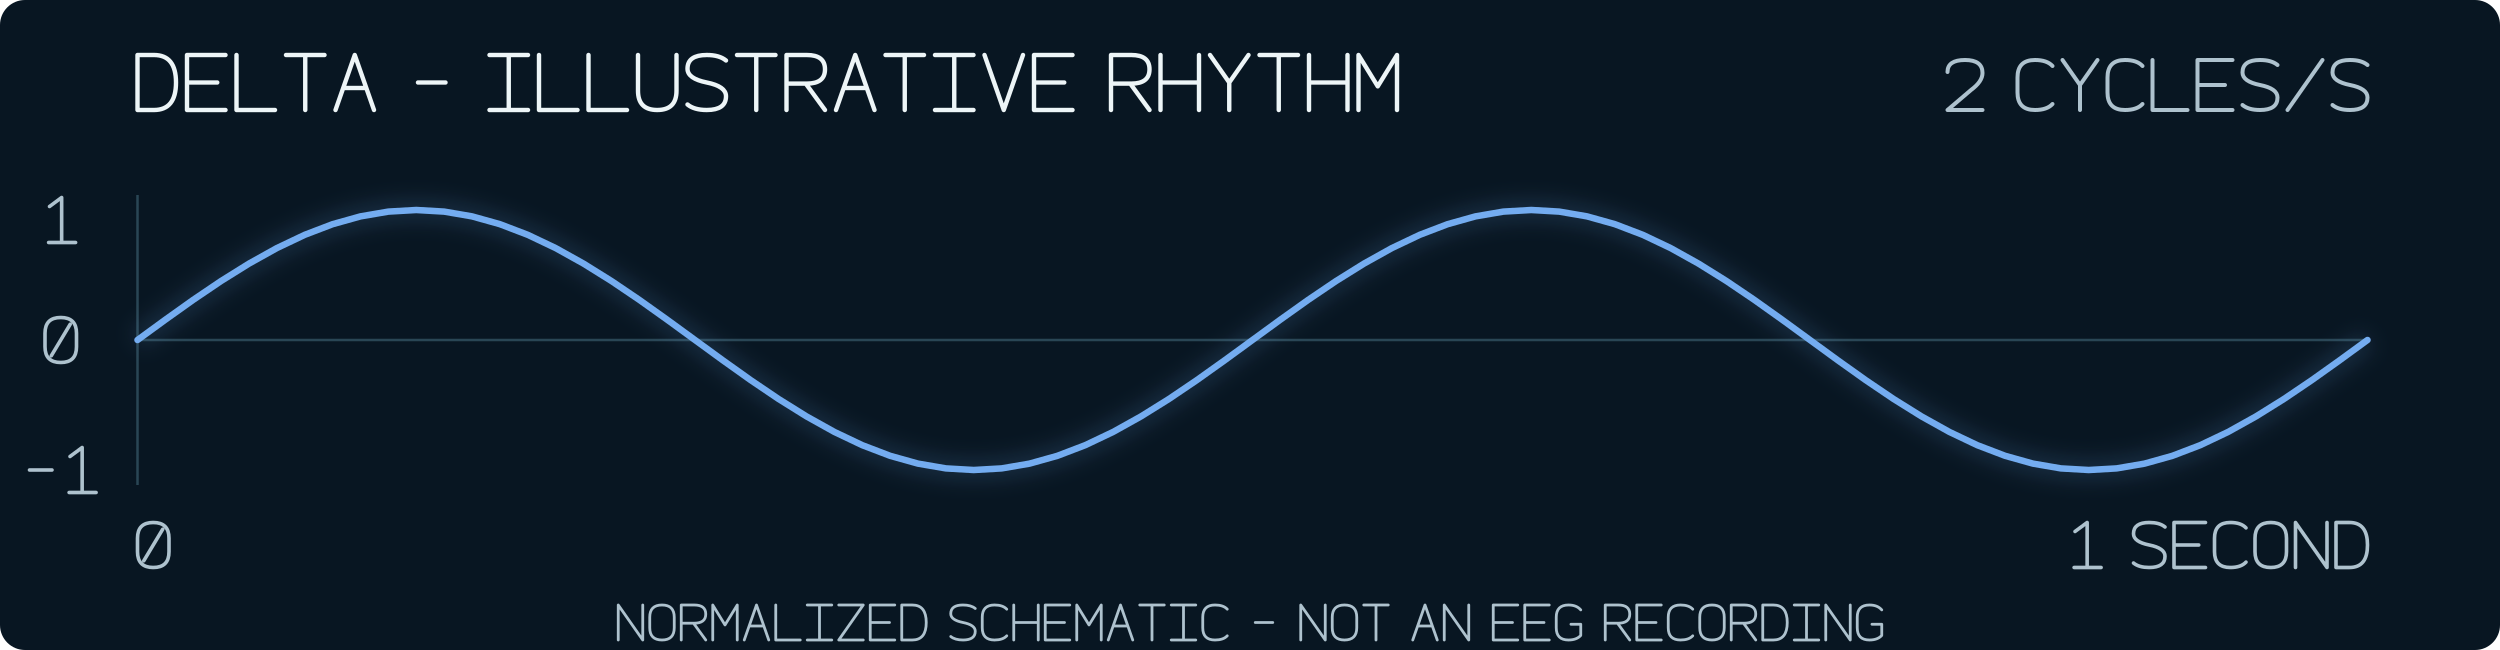
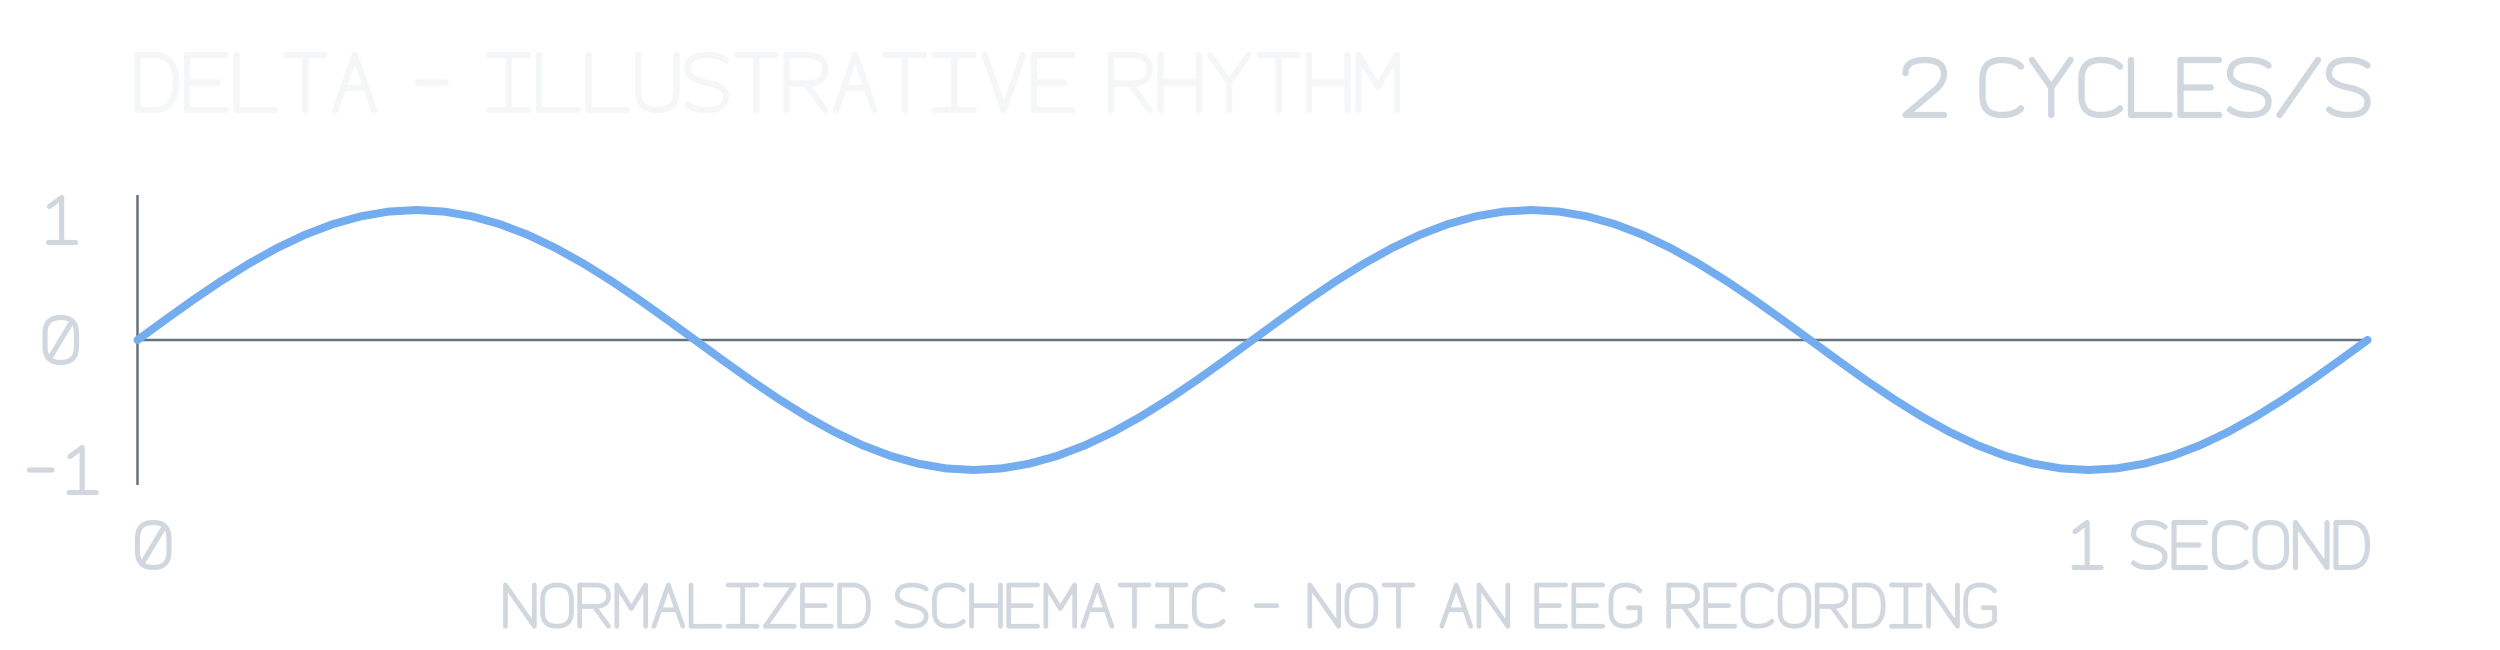
<svg xmlns="http://www.w3.org/2000/svg" xmlns:xlink="http://www.w3.org/1999/xlink" width="1000" height="260" viewBox="0 0 1000 260" role="img" aria-labelledby="title desc">
  <defs>
    <path id="g65" d="M0 10L3.5 0L7 10M1.4 6H5.6" />
    <path id="g66" d="M0 10V0H3.8Q7 0 7 2.5Q7 5 3.8 5H0M3.8 5Q7 5 7 7.5Q7 10 3.8 10H0" />
    <path id="g67" d="M7 1.2Q5.9 0 3.5 0Q0 0 0 3.5V6.5Q0 10 3.5 10Q5.9 10 7 8.8" />
    <path id="g68" d="M0 0V10H3Q7 10 7 5Q7 0 3 0Z" />
    <path id="g69" d="M7 0H0V10H7M0 5H5.5" />
    <path id="g70" d="M7 0H0V10M0 5H5.5" />
    <path id="g71" d="M7 1.4Q5.8 0 3.5 0Q0 0 0 3.5V6.5Q0 10 3.5 10Q5.8 10 7 8.7V5.5H4.2" />
    <path id="g72" d="M0 0V10M7 0V10M0 5H7" />
    <path id="g73" d="M0 0H7M3.5 0V10M0 10H7" />
    <path id="g74" d="M0 0H7V7Q7 10 3.5 10Q0 10 0 7" />
    <path id="g75" d="M0 0V10M7 0L0 6M2.9 3.5L7 10" />
    <path id="g76" d="M0 0V10H7" />
    <path id="g77" d="M0 10V0L3.5 5.7L7 0V10" />
    <path id="g78" d="M0 10V0L7 10V0" />
    <path id="g79" d="M3.5 0Q0 0 0 3.5V6.5Q0 10 3.5 10Q7 10 7 6.5V3.5Q7 0 3.5 0Z" />
    <path id="g80" d="M0 10V0H3.7Q7 0 7 2.6Q7 5.2 3.7 5.2H0" />
    <path id="g81" d="M3.5 0Q0 0 0 3.5V6.5Q0 10 3.5 10Q7 10 7 6.5V3.5Q7 0 3.5 0M4.5 7L8 11" />
    <path id="g82" d="M0 10V0H3.7Q7 0 7 2.6Q7 5.2 3.7 5.2H0M3.5 5.2L7 10" />
    <path id="g83" d="M7 1Q5.8 0 3.5 0Q0 0 0 2.5Q0 4.3 3.5 5Q7 5.7 7 7.5Q7 10 3.5 10Q1.2 10 0 9" />
    <path id="g84" d="M0 0H7M3.5 0V10" />
    <path id="g85" d="M0 0V6.5Q0 10 3.5 10Q7 10 7 6.5V0" />
    <path id="g86" d="M0 0L3.5 10L7 0" />
    <path id="g87" d="M0 0L1.5 10L3.5 4.5L5.5 10L7 0" />
    <path id="g88" d="M0 0L7 10M7 0L0 10" />
    <path id="g89" d="M0 0L3.5 5L7 0M3.5 5V10" />
    <path id="g90" d="M0 0H7L0 10H7" />
    <path id="g48" d="M3.5 0Q0 0 0 3.5V6.5Q0 10 3.5 10Q7 10 7 6.5V3.5Q7 0 3.5 0ZM1.4 8.5L5.6 1.5" />
    <path id="g49" d="M1 2L3.7 0V10M0.8 10H6.8" />
    <path id="g50" d="M0 2.4Q0 0 3.5 0Q7 0 7 2.6Q7 4.3 4.7 6L0 10H7" />
    <path id="g51" d="M0 1Q1.1 0 3.5 0Q7 0 7 2.5Q7 5 3.5 5M2.7 5Q7 5 7 7.5Q7 10 3.5 10Q1.1 10 0 9" />
    <path id="g52" d="M5.5 10V0L0 6.7H7" />
    <path id="g53" d="M7 0H0V4.8H3.5Q7 4.8 7 7.4Q7 10 3.5 10Q1.1 10 0 9" />
    <path id="g54" d="M6.7 1Q5.8 0 3.5 0Q0 0 0 4V6.8Q0 10 3.5 10Q7 10 7 7Q7 4.5 3.5 4.5H0" />
    <path id="g55" d="M0 0H7L2 10" />
    <path id="g56" d="M3.5 0Q0 0 0 2.5Q0 5 3.5 5Q7 5 7 2.5Q7 0 3.5 0ZM3.5 5Q0 5 0 7.5Q0 10 3.5 10Q7 10 7 7.5Q7 5 3.5 5Z" />
    <path id="g57" d="M7 5.5H3.5Q0 5.5 0 2.8Q0 0 3.5 0Q7 0 7 3.3V6Q7 10 3.5 10Q1.2 10 0.3 9" />
    <path id="g45" d="M1 5H6" />
    <path id="g46" d="M3.4 9.5L3.6 9.5" />
    <path id="g44" d="M3.8 9L2.8 11" />
    <path id="g58" d="M3.4 2.3L3.6 2.3M3.4 7.7L3.6 7.7" />
    <path id="g47" d="M0 10L7 0" />
    <path id="g60" d="M6.5 1L0.5 5L6.5 9" />
    <path id="g62" d="M0.5 1L6.5 5L0.5 9" />
    <path id="g40" d="M5.5 0Q1.5 5 5.5 10" />
    <path id="g41" d="M1.5 0Q5.5 5 1.5 10" />
    <path id="g43" d="M0 5H7M3.5 1.5V8.5" />
-     <filter id="wave-glow" x="-20%" y="-100%" width="140%" height="300%">
-       <feGaussianBlur stdDeviation="4" />
-     </filter>
  </defs>
-   <rect width="1000" height="260" rx="10" fill="#081622" />
-   <g data-lettering="DELTA - ILLUSTRATIVE RHYTHM" aria-label="DELTA - ILLUSTRATIVE RHYTHM" transform="translate(55.000 22) scale(2.2)" fill="none" stroke="#edf5f7" stroke-width=".8" stroke-linecap="round" stroke-linejoin="round">
+   <g data-lettering="DELTA - ILLUSTRATIVE RHYTHM" aria-label="DELTA - ILLUSTRATIVE RHYTHM" transform="translate(55.000 22) scale(2.2)" fill="none" stroke="#f4f6f8" stroke-width="1.15" stroke-linecap="round" stroke-linejoin="round">
    <use xlink:href="#g68" x="0" />
    <use xlink:href="#g69" x="9" />
    <use xlink:href="#g76" x="18" />
    <use xlink:href="#g84" x="27" />
    <use xlink:href="#g65" x="36" />
    <use xlink:href="#g45" x="50" />
    <use xlink:href="#g73" x="64" />
    <use xlink:href="#g76" x="73" />
    <use xlink:href="#g76" x="82" />
    <use xlink:href="#g85" x="91" />
    <use xlink:href="#g83" x="100" />
    <use xlink:href="#g84" x="109" />
    <use xlink:href="#g82" x="118" />
    <use xlink:href="#g65" x="127" />
    <use xlink:href="#g84" x="136" />
    <use xlink:href="#g73" x="145" />
    <use xlink:href="#g86" x="154" />
    <use xlink:href="#g69" x="163" />
    <use xlink:href="#g82" x="177" />
    <use xlink:href="#g72" x="186" />
    <use xlink:href="#g89" x="195" />
    <use xlink:href="#g84" x="204" />
    <use xlink:href="#g72" x="213" />
    <use xlink:href="#g77" x="222" />
  </g>
-   <g data-lettering="2 CYCLES/S" aria-label="2 CYCLES/S" transform="translate(779.000 24) scale(2)" fill="none" stroke="#aec2ce" stroke-width=".8" stroke-linecap="round" stroke-linejoin="round">
+   <g data-lettering="2 CYCLES/S" aria-label="2 CYCLES/S" transform="translate(762.200 24) scale(2.2)" fill="none" stroke="#d0d7df" stroke-width="1.15" stroke-linecap="round" stroke-linejoin="round">
    <use xlink:href="#g50" x="0" />
    <use xlink:href="#g67" x="14" />
    <use xlink:href="#g89" x="23" />
    <use xlink:href="#g67" x="32" />
    <use xlink:href="#g76" x="41" />
    <use xlink:href="#g69" x="50" />
    <use xlink:href="#g83" x="59" />
    <use xlink:href="#g47" x="68" />
    <use xlink:href="#g83" x="77" />
  </g>
-   <path d="M55 78V194 M55 136H947" stroke="#294655" fill="none" />
-   <path d="M55.00 136.00 L66.15 127.87 L77.30 119.93 L88.45 112.39 L99.60 105.44 L110.75 99.23 L121.90 93.93 L133.05 89.67 L144.20 86.55 L155.35 84.64 L166.50 84.00 L177.65 84.64 L188.80 86.55 L199.95 89.67 L211.10 93.93 L222.25 99.23 L233.40 105.44 L244.55 112.39 L255.70 119.93 L266.85 127.87 L278.00 136.00 L289.15 144.13 L300.30 152.07 L311.45 159.61 L322.60 166.56 L333.75 172.77 L344.90 178.07 L356.05 182.33 L367.20 185.45 L378.35 187.36 L389.50 188.00 L400.65 187.36 L411.80 185.45 L422.95 182.33 L434.10 178.07 L445.25 172.77 L456.40 166.56 L467.55 159.61 L478.70 152.07 L489.85 144.13 L501.00 136.00 L512.15 127.87 L523.30 119.93 L534.45 112.39 L545.60 105.44 L556.75 99.23 L567.90 93.93 L579.05 89.67 L590.20 86.55 L601.35 84.64 L612.50 84.00 L623.65 84.64 L634.80 86.55 L645.95 89.67 L657.10 93.93 L668.25 99.23 L679.40 105.44 L690.55 112.39 L701.70 119.93 L712.85 127.87 L724.00 136.00 L735.15 144.13 L746.30 152.07 L757.45 159.61 L768.60 166.56 L779.75 172.77 L790.90 178.07 L802.05 182.33 L813.20 185.45 L824.35 187.36 L835.50 188.00 L846.65 187.36 L857.80 185.45 L868.95 182.33 L880.10 178.07 L891.25 172.77 L902.40 166.56 L913.55 159.61 L924.70 152.07 L935.85 144.13 L947.00 136.00" stroke="#74acf0" stroke-width="8" opacity=".16" fill="none" filter="url(#wave-glow)" />
-   <path data-wave="delta" data-example-hz="2" d="M55.00 136.00 L66.15 127.87 L77.30 119.93 L88.45 112.39 L99.60 105.44 L110.75 99.23 L121.90 93.93 L133.05 89.67 L144.20 86.55 L155.35 84.64 L166.50 84.00 L177.65 84.64 L188.80 86.55 L199.95 89.67 L211.10 93.93 L222.25 99.23 L233.40 105.44 L244.55 112.39 L255.70 119.93 L266.85 127.87 L278.00 136.00 L289.15 144.13 L300.30 152.07 L311.45 159.61 L322.60 166.56 L333.75 172.77 L344.90 178.07 L356.05 182.33 L367.20 185.45 L378.35 187.36 L389.50 188.00 L400.65 187.36 L411.80 185.45 L422.95 182.33 L434.10 178.07 L445.25 172.77 L456.40 166.56 L467.55 159.61 L478.70 152.07 L489.85 144.13 L501.00 136.00 L512.15 127.87 L523.30 119.93 L534.45 112.39 L545.60 105.44 L556.75 99.23 L567.90 93.93 L579.05 89.67 L590.20 86.55 L601.35 84.64 L612.50 84.00 L623.65 84.64 L634.80 86.55 L645.95 89.67 L657.10 93.93 L668.25 99.23 L679.40 105.44 L690.55 112.39 L701.70 119.93 L712.85 127.87 L724.00 136.00 L735.15 144.13 L746.30 152.07 L757.45 159.61 L768.60 166.56 L779.75 172.77 L790.90 178.07 L802.05 182.33 L813.20 185.45 L824.35 187.36 L835.50 188.00 L846.65 187.36 L857.80 185.45 L868.95 182.33 L880.10 178.07 L891.25 172.77 L902.40 166.56 L913.55 159.61 L924.70 152.07 L935.85 144.13 L947.00 136.00" stroke="#74acf0" stroke-width="2.6" stroke-linecap="round" stroke-linejoin="round" fill="none" />
-   <g data-lettering="1" aria-label="1" transform="translate(18.000 79) scale(1.8)" fill="none" stroke="#aec2ce" stroke-width=".8" stroke-linecap="round" stroke-linejoin="round">
+   <path d="M55 78V194 M55 136H947" stroke="#66727f" fill="none" />
+   <path data-wave="delta" data-example-hz="2" d="M55.00 136.00 L66.15 127.87 L77.30 119.93 L88.45 112.39 L99.60 105.44 L110.75 99.23 L121.90 93.93 L133.05 89.67 L144.20 86.55 L155.35 84.64 L166.50 84.00 L177.65 84.64 L188.80 86.55 L199.95 89.67 L211.10 93.93 L222.25 99.23 L233.40 105.44 L244.55 112.39 L255.70 119.93 L266.85 127.87 L278.00 136.00 L289.15 144.13 L300.30 152.07 L311.45 159.61 L322.60 166.56 L333.75 172.77 L344.90 178.07 L356.05 182.33 L367.20 185.45 L378.35 187.36 L389.50 188.00 L400.65 187.36 L411.80 185.45 L422.95 182.33 L434.10 178.07 L445.25 172.77 L456.40 166.56 L467.55 159.61 L478.70 152.07 L489.85 144.13 L501.00 136.00 L512.15 127.87 L523.30 119.93 L534.45 112.39 L545.60 105.44 L556.75 99.23 L567.90 93.93 L579.05 89.67 L590.20 86.55 L601.35 84.64 L612.50 84.00 L623.65 84.64 L634.80 86.55 L645.95 89.67 L657.10 93.93 L668.25 99.23 L679.40 105.44 L690.55 112.39 L701.70 119.93 L712.85 127.87 L724.00 136.00 L735.15 144.13 L746.30 152.07 L757.45 159.61 L768.60 166.56 L779.75 172.77 L790.90 178.07 L802.05 182.33 L813.20 185.45 L824.35 187.36 L835.50 188.00 L846.65 187.36 L857.80 185.45 L868.95 182.33 L880.10 178.07 L891.25 172.77 L902.40 166.56 L913.55 159.61 L924.70 152.07 L935.85 144.13 L947.00 136.00" stroke="#74acf0" stroke-width="3.2" stroke-linecap="round" stroke-linejoin="round" fill="none" />
+   <g data-lettering="1" aria-label="1" transform="translate(18.000 79) scale(1.8)" fill="none" stroke="#d0d7df" stroke-width="1.15" stroke-linecap="round" stroke-linejoin="round">
    <use xlink:href="#g49" x="0" />
  </g>
-   <g data-lettering="0" aria-label="0" transform="translate(18.000 127) scale(1.8)" fill="none" stroke="#aec2ce" stroke-width=".8" stroke-linecap="round" stroke-linejoin="round">
+   <g data-lettering="0" aria-label="0" transform="translate(18.000 127) scale(1.8)" fill="none" stroke="#d0d7df" stroke-width="1.15" stroke-linecap="round" stroke-linejoin="round">
    <use xlink:href="#g48" x="0" />
  </g>
-   <g data-lettering="-1" aria-label="-1" transform="translate(10.000 179) scale(1.8)" fill="none" stroke="#aec2ce" stroke-width=".8" stroke-linecap="round" stroke-linejoin="round">
+   <g data-lettering="-1" aria-label="-1" transform="translate(10.000 179) scale(1.8)" fill="none" stroke="#d0d7df" stroke-width="1.15" stroke-linecap="round" stroke-linejoin="round">
    <use xlink:href="#g45" x="0" />
    <use xlink:href="#g49" x="9" />
  </g>
-   <g data-lettering="0" aria-label="0" transform="translate(55.000 209) scale(1.8)" fill="none" stroke="#aec2ce" stroke-width=".8" stroke-linecap="round" stroke-linejoin="round">
+   <g data-lettering="0" aria-label="0" transform="translate(55.000 209) scale(1.8)" fill="none" stroke="#d0d7df" stroke-width="1.15" stroke-linecap="round" stroke-linejoin="round">
    <use xlink:href="#g48" x="0" />
  </g>
-   <g data-lettering="1 SECOND" aria-label="1 SECOND" transform="translate(828.200 209) scale(1.8)" fill="none" stroke="#aec2ce" stroke-width=".8" stroke-linecap="round" stroke-linejoin="round">
+   <g data-lettering="1 SECOND" aria-label="1 SECOND" transform="translate(828.200 209) scale(1.8)" fill="none" stroke="#d0d7df" stroke-width="1.15" stroke-linecap="round" stroke-linejoin="round">
    <use xlink:href="#g49" x="0" />
    <use xlink:href="#g83" x="14" />
    <use xlink:href="#g69" x="23" />
    <use xlink:href="#g67" x="32" />
    <use xlink:href="#g79" x="41" />
    <use xlink:href="#g78" x="50" />
    <use xlink:href="#g68" x="59" />
  </g>
-   <g data-lettering="NORMALIZED SCHEMATIC - NOT AN EEG RECORDING" aria-label="NORMALIZED SCHEMATIC - NOT AN EEG RECORDING" transform="translate(247.300 242) scale(1.4)" fill="none" stroke="#aec2ce" stroke-width=".8" stroke-linecap="round" stroke-linejoin="round">
+   <g data-lettering="NORMALIZED SCHEMATIC - NOT AN EEG RECORDING" aria-label="NORMALIZED SCHEMATIC - NOT AN EEG RECORDING" transform="translate(202.175 234) scale(1.65)" fill="none" stroke="#d0d7df" stroke-width="1.15" stroke-linecap="round" stroke-linejoin="round">
    <use xlink:href="#g78" x="0" />
    <use xlink:href="#g79" x="9" />
    <use xlink:href="#g82" x="18" />
    <use xlink:href="#g77" x="27" />
    <use xlink:href="#g65" x="36" />
    <use xlink:href="#g76" x="45" />
    <use xlink:href="#g73" x="54" />
    <use xlink:href="#g90" x="63" />
    <use xlink:href="#g69" x="72" />
    <use xlink:href="#g68" x="81" />
    <use xlink:href="#g83" x="95" />
    <use xlink:href="#g67" x="104" />
    <use xlink:href="#g72" x="113" />
    <use xlink:href="#g69" x="122" />
    <use xlink:href="#g77" x="131" />
    <use xlink:href="#g65" x="140" />
    <use xlink:href="#g84" x="149" />
    <use xlink:href="#g73" x="158" />
    <use xlink:href="#g67" x="167" />
    <use xlink:href="#g45" x="181" />
    <use xlink:href="#g78" x="195" />
    <use xlink:href="#g79" x="204" />
    <use xlink:href="#g84" x="213" />
    <use xlink:href="#g65" x="227" />
    <use xlink:href="#g78" x="236" />
    <use xlink:href="#g69" x="250" />
    <use xlink:href="#g69" x="259" />
    <use xlink:href="#g71" x="268" />
    <use xlink:href="#g82" x="282" />
    <use xlink:href="#g69" x="291" />
    <use xlink:href="#g67" x="300" />
    <use xlink:href="#g79" x="309" />
    <use xlink:href="#g82" x="318" />
    <use xlink:href="#g68" x="327" />
    <use xlink:href="#g73" x="336" />
    <use xlink:href="#g78" x="345" />
    <use xlink:href="#g71" x="354" />
  </g>
</svg>
